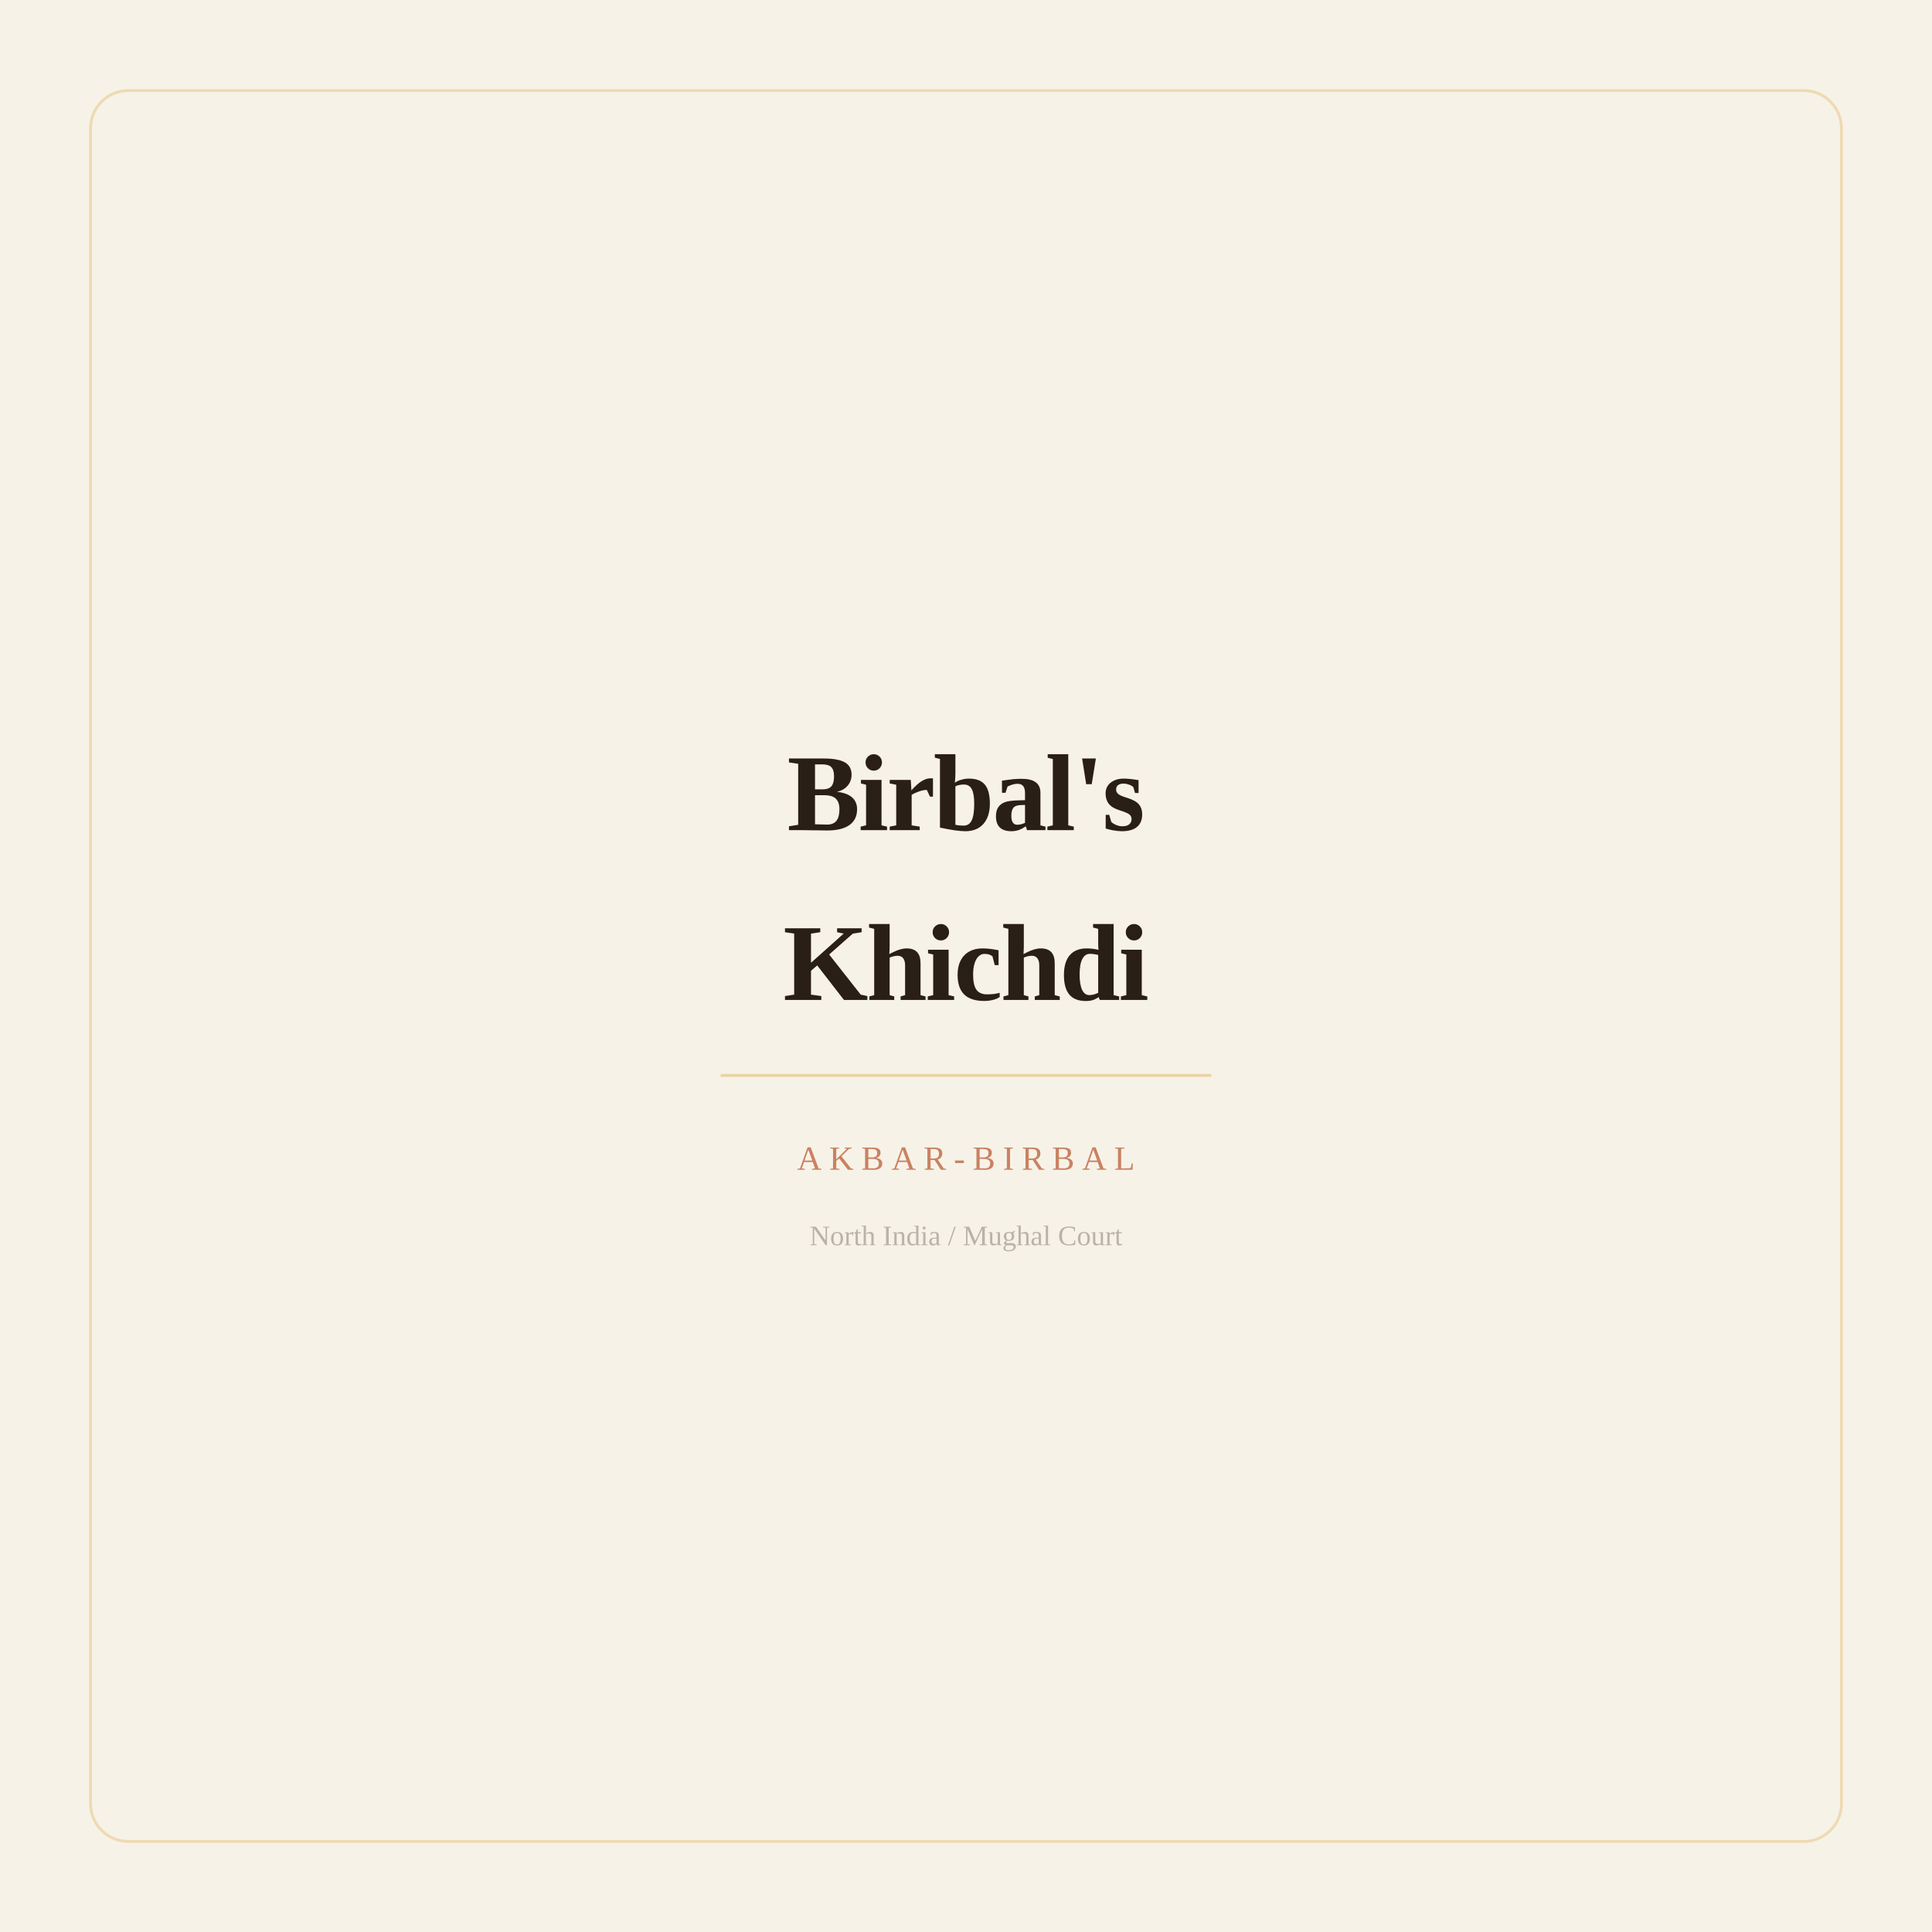
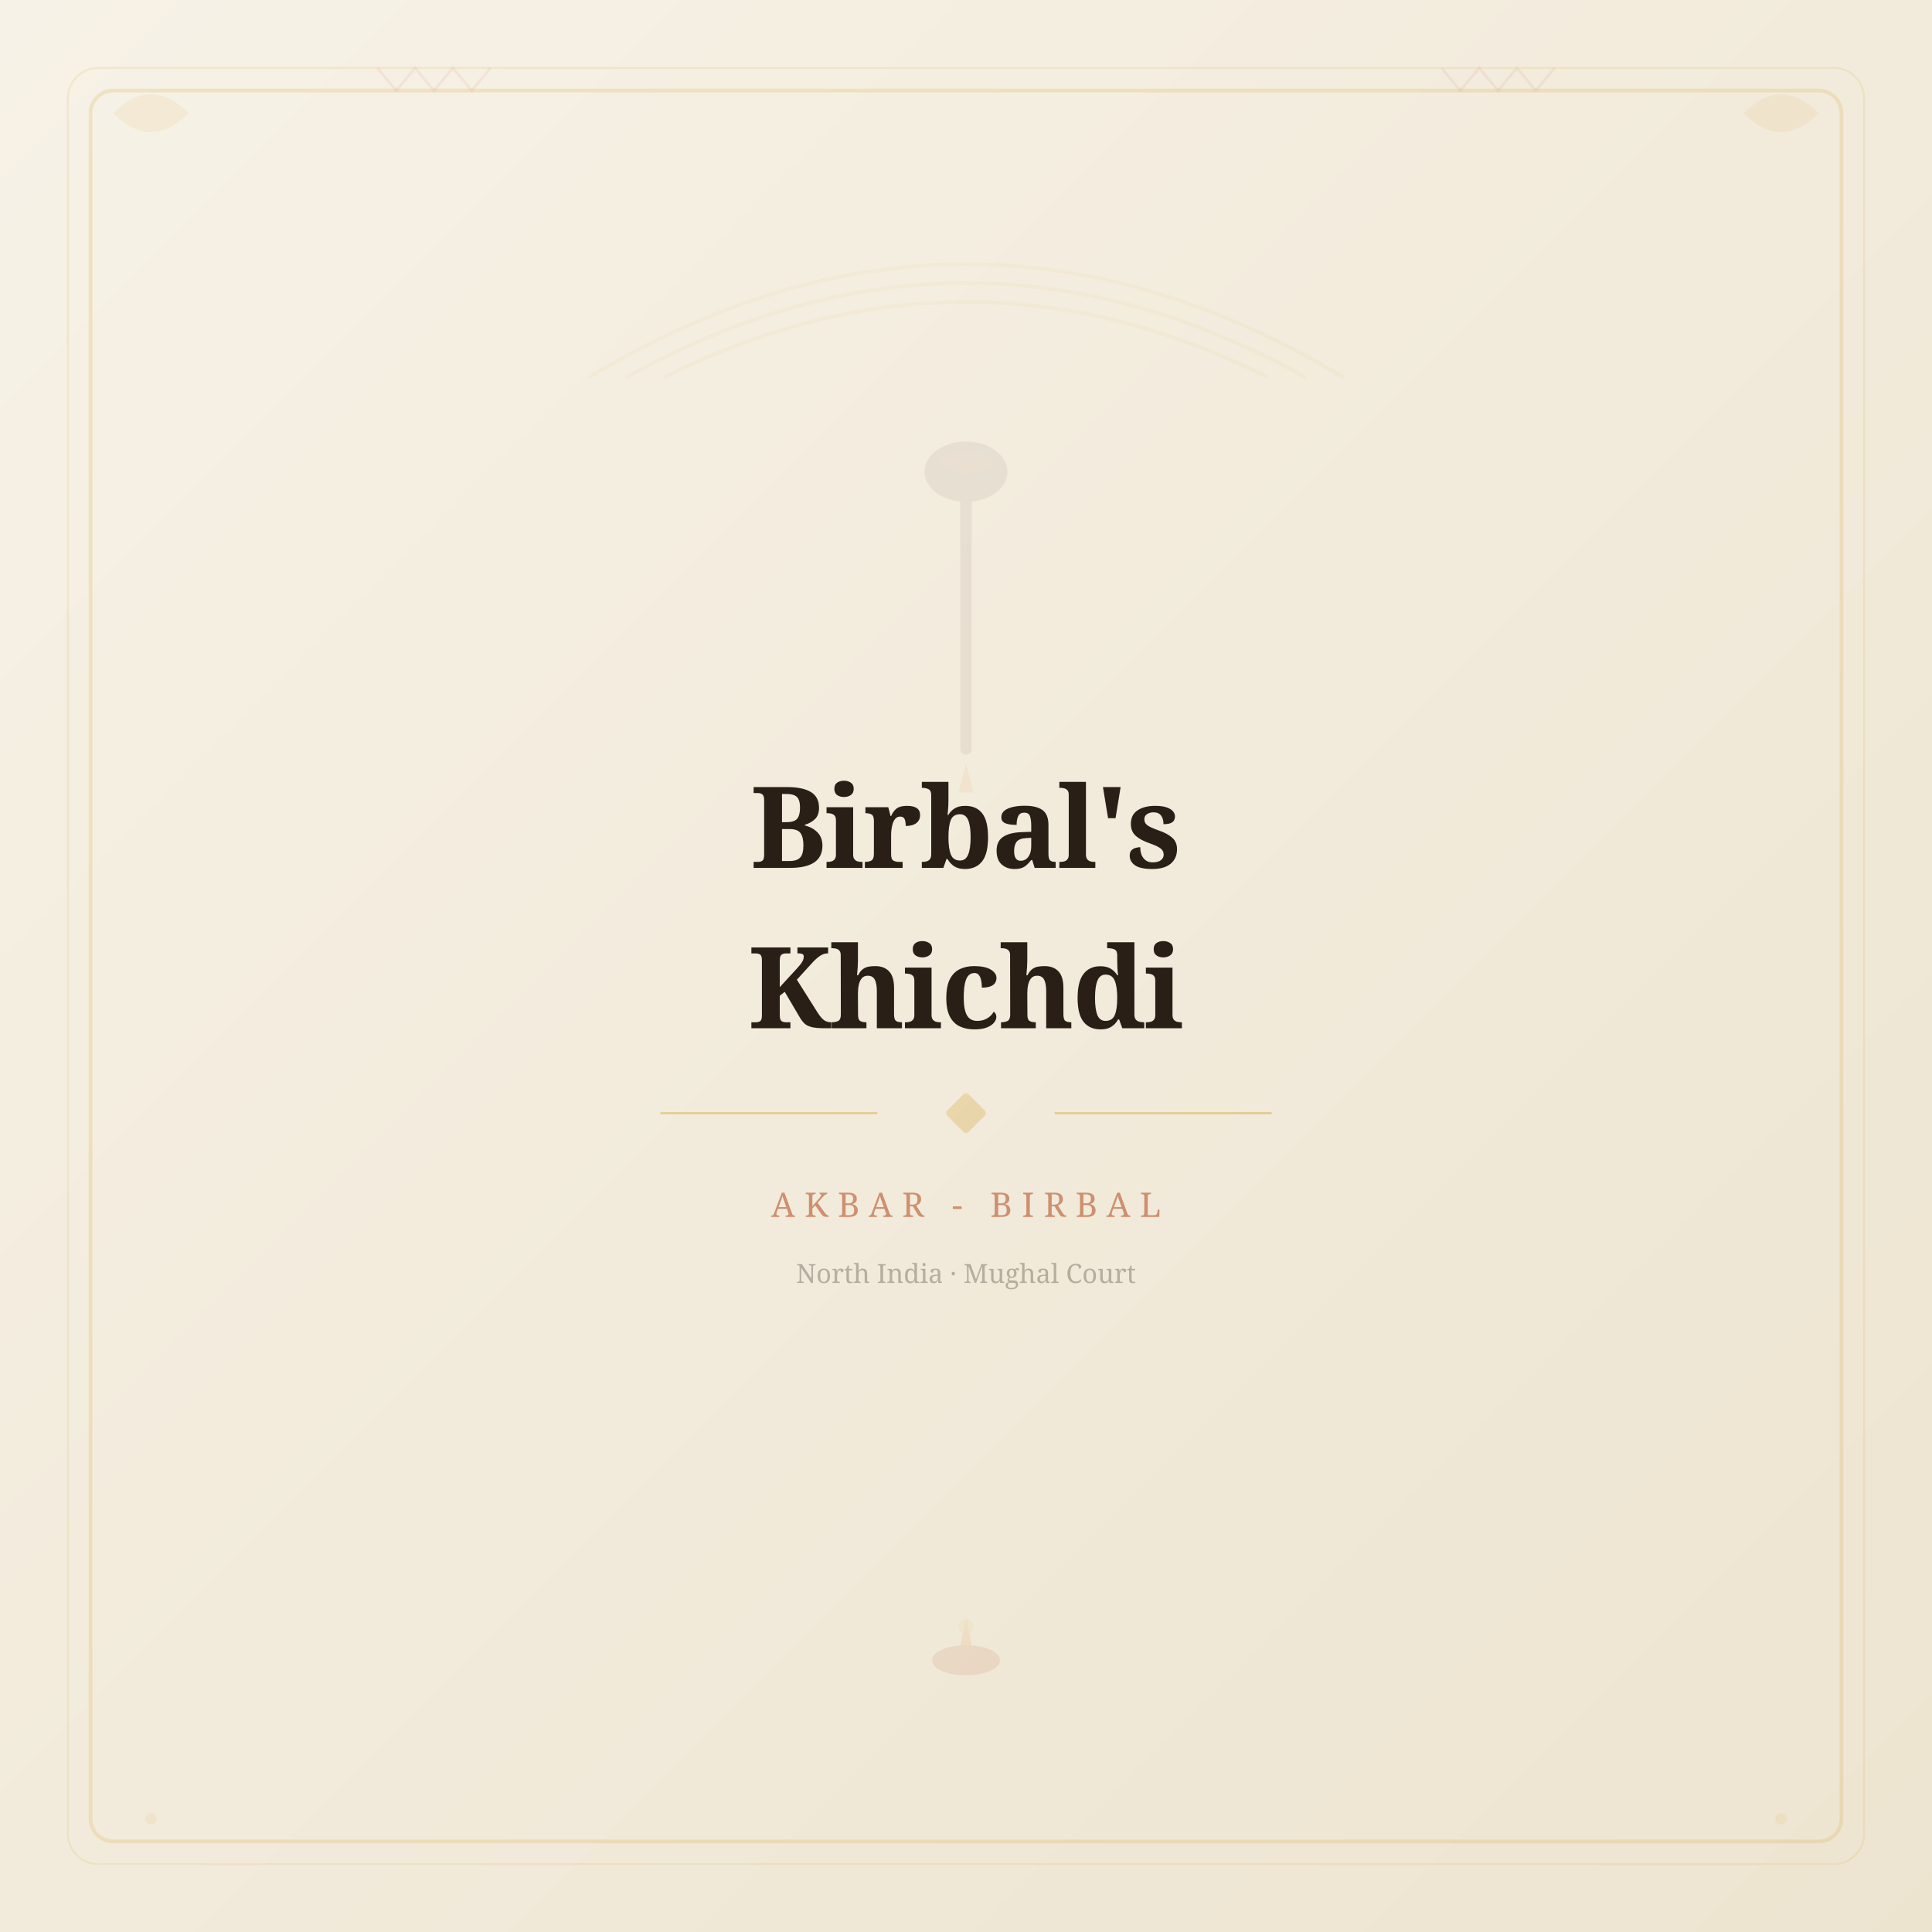
<svg xmlns="http://www.w3.org/2000/svg" viewBox="0 0 1024 1024">
-   <rect width="1024" height="1024" fill="#F7F2E7" />
-   <rect x="48" y="48" width="928" height="928" rx="20" fill="none" stroke="#D4A537" stroke-width="1.5" opacity="0.3" />
-   <text x="512" y="440" text-anchor="middle" font-family="Georgia, 'Times New Roman', serif" font-size="58" fill="#2A1F17" font-weight="bold" letter-spacing="-1">Birbal's</text>
-   <text x="512" y="530" text-anchor="middle" font-family="Georgia, 'Times New Roman', serif" font-size="58" fill="#2A1F17" font-weight="bold" letter-spacing="-1">Khichdi</text>
-   <line x1="382" y1="570" x2="642" y2="570" stroke="#D4A537" stroke-width="1.5" opacity="0.4" />
-   <text x="512" y="620" text-anchor="middle" font-family="Georgia, 'Times New Roman', serif" font-size="18" fill="#B5532A" letter-spacing="4" opacity="0.7">AKBAR-BIRBAL</text>
-   <text x="512" y="660" text-anchor="middle" font-family="Georgia, 'Times New Roman', serif" font-size="15" fill="#2A1F17" opacity="0.3">North India / Mughal Court</text>
+   <defs>
+     <linearGradient id="bg2" x1="0%" y1="0%" x2="100%" y2="100%">
+       <stop offset="0%" stop-color="#F7F2E7" />
+       <stop offset="100%" stop-color="#EDE4D0" />
+     </linearGradient>
+   </defs>
+   <rect width="1024" height="1024" fill="url(#bg2)" />
+   <g opacity="0.06" fill="none" stroke="#D4A537" stroke-width="2">
+     <path d="M312,200 Q512,80 712,200" />
+     <path d="M332,200 Q512,100 692,200" />
+     <path d="M352,200 Q512,120 672,200" />
+   </g>
+   <g opacity="0.1" fill="#D4A537">
+     <path d="M60,60 Q80,40 100,60 Q80,80 60,60Z" />
+     <path d="M924,60 Q944,40 964,60 Q944,80 924,60Z" />
+     <path d="M60,924 Q80,944 100,964 Q80,944 60,924Z" transform="rotate(45, 80, 944)" />
+     <path d="M924,924 Q944,944 964,964 Q944,944 924,924Z" transform="rotate(-45, 944, 944)" />
+     <circle cx="80" cy="60" r="3" />
+     <circle cx="944" cy="60" r="3" />
+     <circle cx="80" cy="964" r="3" />
+     <circle cx="944" cy="964" r="3" />
+   </g>
+   <g opacity="0.08" fill="#B5532A">
+     <path d="M200,36 L210,48 L220,36 L230,48 L240,36 L250,48 L260,36" fill="none" stroke="#B5532A" stroke-width="1.5" />
+     <path d="M764,36 L774,48 L784,36 L794,48 L804,36 L814,48 L824,36" fill="none" stroke="#B5532A" stroke-width="1.5" />
+   </g>
+   <rect x="36" y="36" width="952" height="952" rx="16" fill="none" stroke="#D4A537" stroke-width="1" opacity="0.15" />
+   <rect x="48" y="48" width="928" height="928" rx="12" fill="none" stroke="#D4A537" stroke-width="2" opacity="0.2" />
+   <g opacity="0.08" transform="translate(512, 300)">
+     <rect x="-3" y="-40" width="6" height="140" rx="3" fill="#5D4037" />
+     <ellipse cx="0" cy="-50" rx="22" ry="16" fill="#5D4037" />
+     <ellipse cx="0" cy="-55" rx="14" ry="6" fill="#6D4C41" />
+     <polygon points="-4,120 0,105 4,120" fill="#E07A1F" />
+   </g>
+   <text x="512" y="460" text-anchor="middle" font-family="Georgia, serif" font-size="60" fill="#2A1F17" font-weight="bold" letter-spacing="-1">Birbal's</text>
+   <text x="512" y="545" text-anchor="middle" font-family="Georgia, serif" font-size="60" fill="#2A1F17" font-weight="bold" letter-spacing="-1">Khichdi</text>
+   <line x1="350" y1="590" x2="465" y2="590" stroke="#D4A537" stroke-width="1" opacity="0.5" />
+   <rect x="504" y="582" width="16" height="16" rx="2" fill="#D4A537" opacity="0.3" transform="rotate(45, 512, 590)" />
+   <line x1="559" y1="590" x2="674" y2="590" stroke="#D4A537" stroke-width="1" opacity="0.5" />
+   <text x="512" y="645" text-anchor="middle" font-family="Georgia, serif" font-size="18" fill="#B5532A" letter-spacing="5" opacity="0.6">AKBAR - BIRBAL</text>
+   <text x="512" y="680" text-anchor="middle" font-family="Georgia, serif" font-size="14" fill="#2A1F17" opacity="0.3">North India · Mughal Court</text>
+   <g transform="translate(512, 880)" opacity="0.12">
+     <ellipse cx="0" cy="0" rx="18" ry="8" fill="#B5532A" />
+     <polygon points="-3,-8 0,-22 3,-8" fill="#E07A1F" />
+     <circle cx="0" cy="-18" r="4" fill="#D4A537" opacity="0.6" />
+   </g>
</svg>
